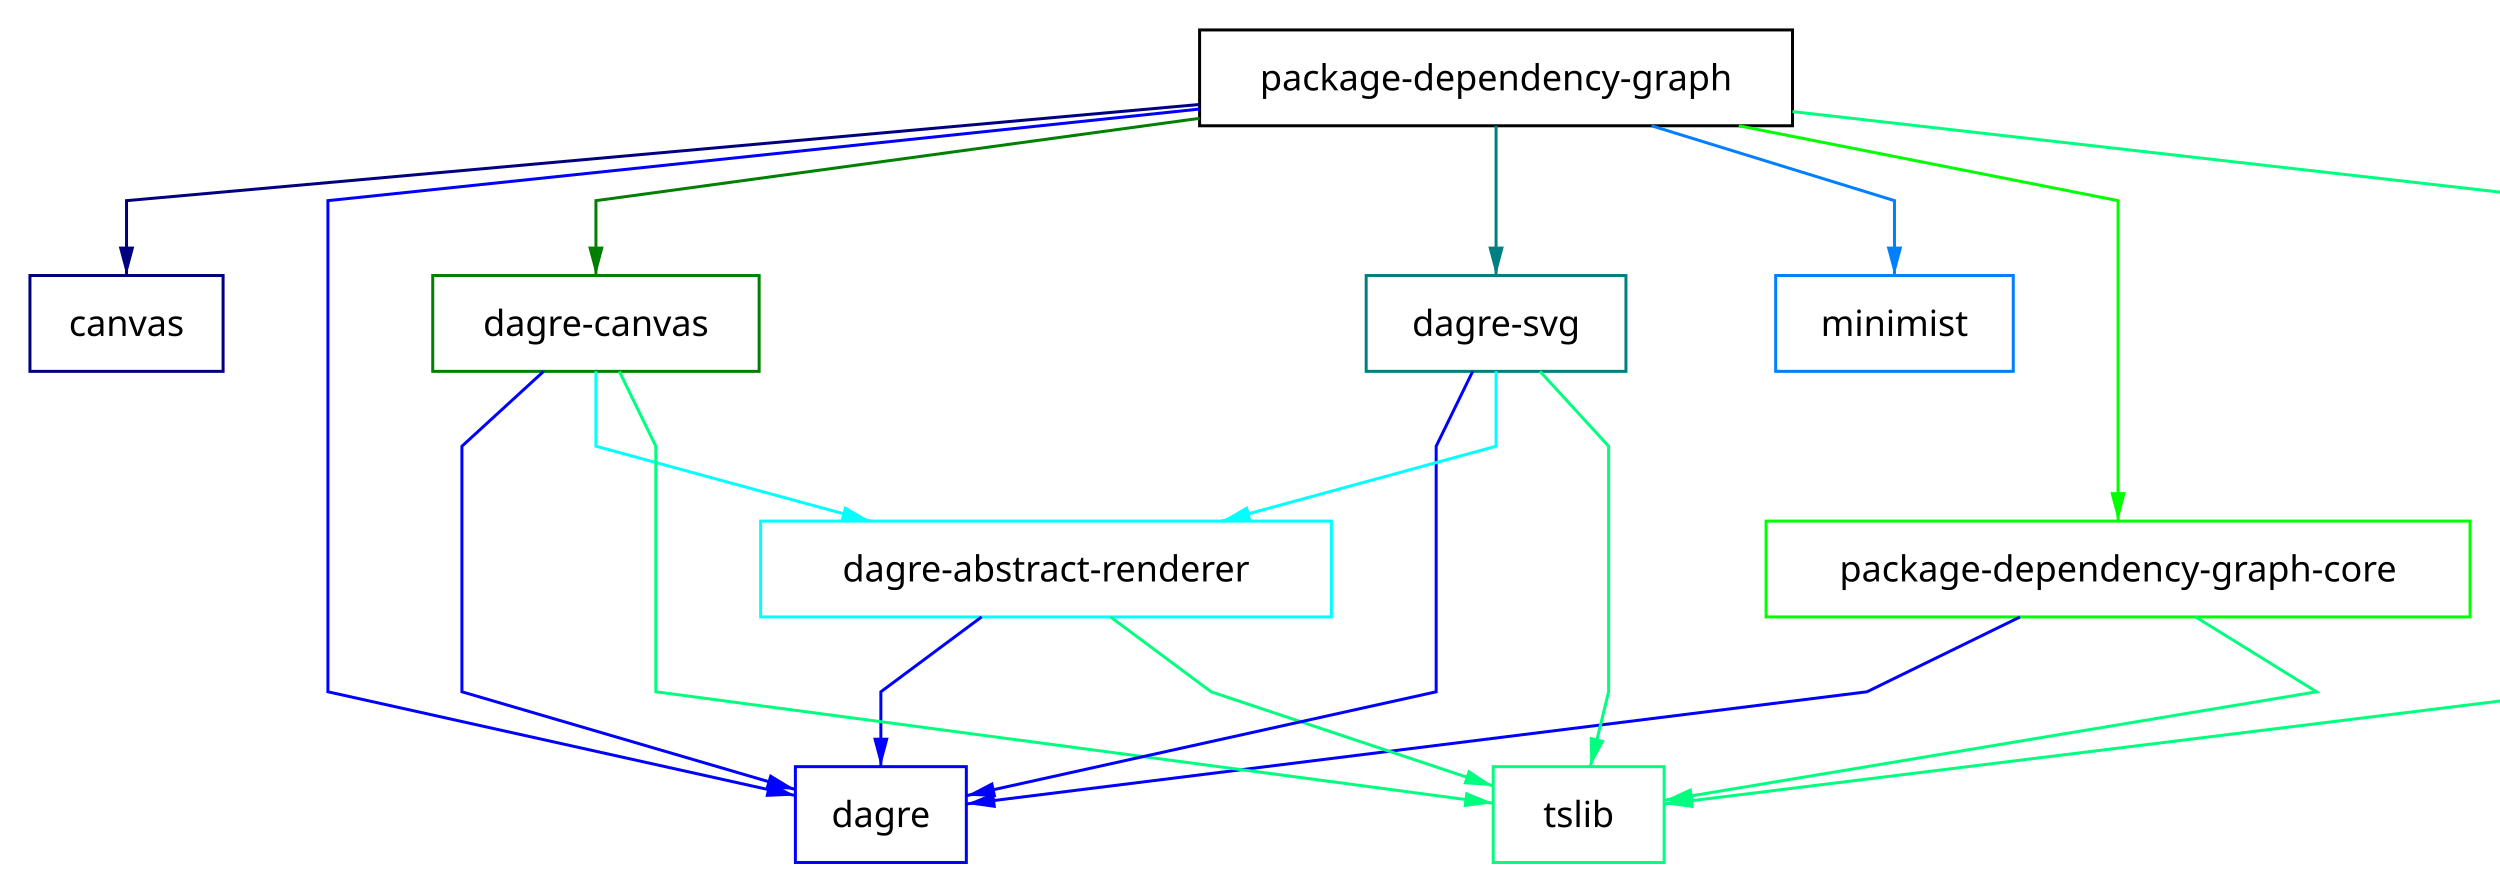
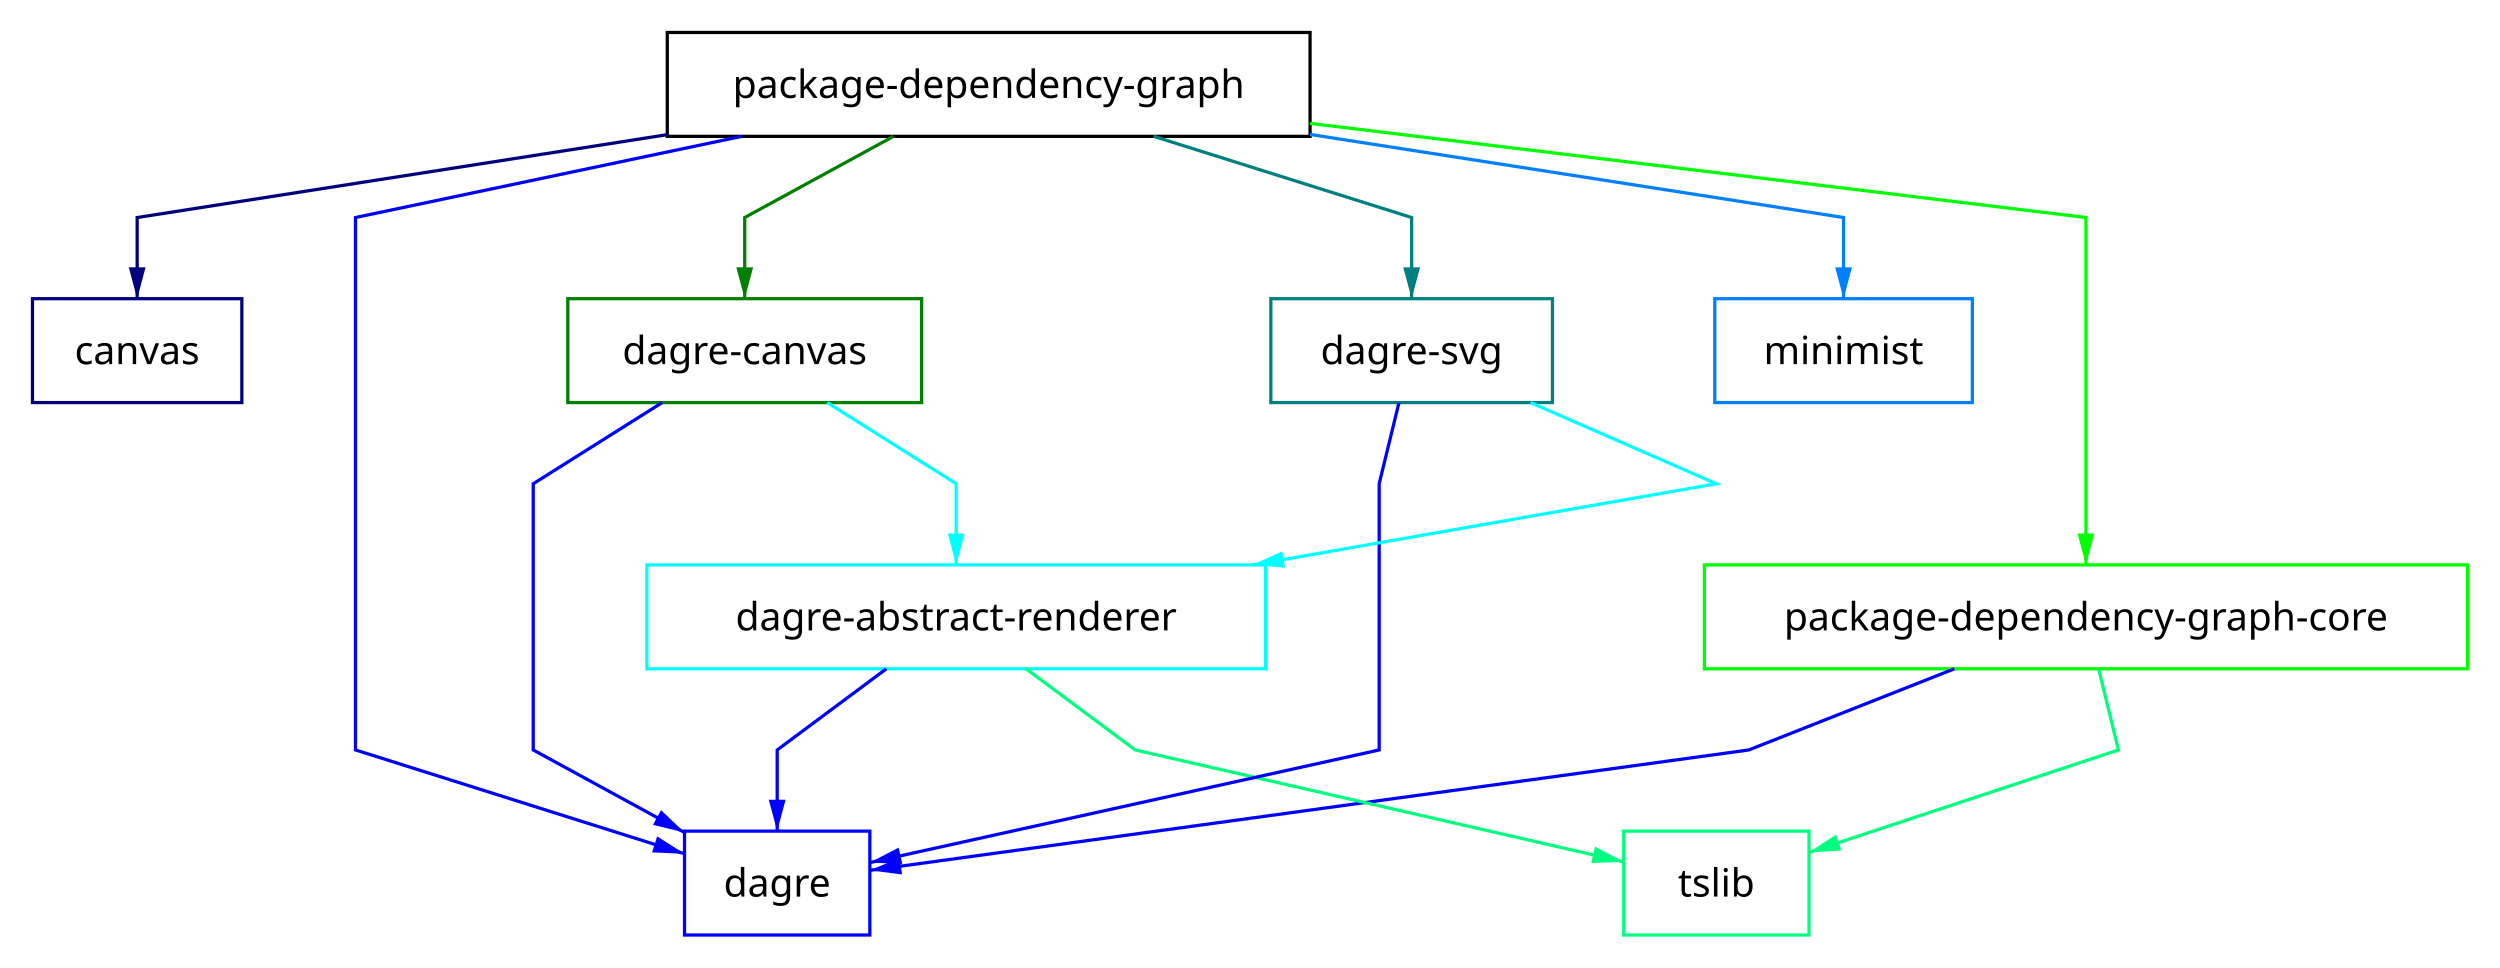
- <svg xmlns="http://www.w3.org/2000/svg" version="1.1" viewBox="0 0 834.792 298" color-interpolation-filters="sRGB">
+ <svg xmlns="http://www.w3.org/2000/svg" version="1.1" viewBox="0 0 770.044 298" color-interpolation-filters="sRGB">
  <g>
-     <rect x="400.568" y="10" width="197.984" height="32" stroke="#000000" fill="none" />
-     <text text-anchor="middle" x="499.56" y="26" fill="black" dominant-baseline="middle" style="font-size:12px;font-family:sans-serif">package-dependency-graph
+     <rect x="205.536" y="10" width="197.984" height="32" stroke="#000000" fill="none" />
+     <text text-anchor="middle" x="304.528" y="26" fill="black" dominant-baseline="middle" style="font-size:12px;font-family:sans-serif">package-dependency-graph
  </text>
  </g>
  <g>
    <rect x="10" y="92" width="64.496" height="32" stroke="#00007f" fill="none" />
    <text text-anchor="middle" x="42.248" y="108" fill="black" dominant-baseline="middle" style="font-size:12px;font-family:sans-serif">canvas
  </text>
  </g>
  <g>
-     <rect x="265.594" y="256" width="57.08" height="32" stroke="#0000ff" fill="none" />
-     <text text-anchor="middle" x="294.134" y="272" fill="black" dominant-baseline="middle" style="font-size:12px;font-family:sans-serif">dagre
+     <rect x="210.846" y="256" width="57.08" height="32" stroke="#0000ff" fill="none" />
+     <text text-anchor="middle" x="239.386" y="272" fill="black" dominant-baseline="middle" style="font-size:12px;font-family:sans-serif">dagre
  </text>
  </g>
  <g>
-     <rect x="144.496" y="92" width="108.992" height="32" stroke="#007f00" fill="none" />
-     <text text-anchor="middle" x="198.992" y="108" fill="black" dominant-baseline="middle" style="font-size:12px;font-family:sans-serif">dagre-canvas
+     <rect x="174.89" y="92" width="108.992" height="32" stroke="#007f00" fill="none" />
+     <text text-anchor="middle" x="229.386" y="108" fill="black" dominant-baseline="middle" style="font-size:12px;font-family:sans-serif">dagre-canvas
  </text>
  </g>
  <g>
-     <rect x="456.188" y="92" width="86.744" height="32" stroke="#007f7f" fill="none" />
-     <text text-anchor="middle" x="499.56" y="108" fill="black" dominant-baseline="middle" style="font-size:12px;font-family:sans-serif">dagre-svg
+     <rect x="391.44" y="92" width="86.744" height="32" stroke="#007f7f" fill="none" />
+     <text text-anchor="middle" x="434.812" y="108" fill="black" dominant-baseline="middle" style="font-size:12px;font-family:sans-serif">dagre-svg
  </text>
  </g>
  <g>
-     <rect x="592.932" y="92" width="79.328" height="32" stroke="#007fff" fill="none" />
-     <text text-anchor="middle" x="632.596" y="108" fill="black" dominant-baseline="middle" style="font-size:12px;font-family:sans-serif">minimist
+     <rect x="528.184" y="92" width="79.328" height="32" stroke="#007fff" fill="none" />
+     <text text-anchor="middle" x="567.848" y="108" fill="black" dominant-baseline="middle" style="font-size:12px;font-family:sans-serif">minimist
  </text>
  </g>
  <g>
-     <rect x="589.728" y="174" width="235.064" height="32" stroke="#00ff00" fill="none" />
-     <text text-anchor="middle" x="707.26" y="190" fill="black" dominant-baseline="middle" style="font-size:12px;font-family:sans-serif">package-dependency-graph-core
+     <rect x="524.98" y="174" width="235.064" height="32" stroke="#00ff00" fill="none" />
+     <text text-anchor="middle" x="642.512" y="190" fill="black" dominant-baseline="middle" style="font-size:12px;font-family:sans-serif">package-dependency-graph-core
  </text>
  </g>
  <g>
-     <rect x="498.604" y="256" width="57.08" height="32" stroke="#00ff7f" fill="none" />
-     <text text-anchor="middle" x="527.144" y="272" fill="black" dominant-baseline="middle" style="font-size:12px;font-family:sans-serif">tslib
+     <rect x="500.122" y="256" width="57.08" height="32" stroke="#00ff7f" fill="none" />
+     <text text-anchor="middle" x="528.662" y="272" fill="black" dominant-baseline="middle" style="font-size:12px;font-family:sans-serif">tslib
  </text>
  </g>
  <g>
-     <rect x="253.992" y="174" width="190.568" height="32" stroke="#00ffff" fill="none" />
-     <text text-anchor="middle" x="349.276" y="190" fill="black" dominant-baseline="middle" style="font-size:12px;font-family:sans-serif">dagre-abstract-renderer
+     <rect x="199.244" y="174" width="190.568" height="32" stroke="#00ffff" fill="none" />
+     <text text-anchor="middle" x="294.528" y="190" fill="black" dominant-baseline="middle" style="font-size:12px;font-family:sans-serif">dagre-abstract-renderer
  </text>
  </g>
-   <polyline points="400.568,34.875 42.248,67 42.248,92" stroke="#00007f" fill="none" />
+   <polyline points="205.536,41.475 42.248,67 42.248,92" stroke="#00007f" fill="none" />
  <polygon points="42.248,92 39.66,82.341 44.836,82.341" stroke="none" fill="#00007f" />
-   <polyline points="400.568,36.405 109.496,67 109.496,108 109.496,149 109.496,190 109.496,231 265.594,265.663" stroke="#0000ff" fill="none" />
-   <polygon points="265.594,265.663 255.603,266.095 256.725,261.042" stroke="none" fill="#0000ff" />
-   <polyline points="400.568,39.503 198.992,67 198.992,92" stroke="#007f00" fill="none" />
-   <polygon points="198.992,92 196.404,82.341 201.58,82.341" stroke="none" fill="#007f00" />
-   <polyline points="499.56,42 499.56,67 499.56,92" stroke="#007f7f" fill="none" />
-   <polygon points="499.56,92 496.972,82.341 502.148,82.341" stroke="none" fill="#007f7f" />
-   <polyline points="551.476,42 632.596,67 632.596,92" stroke="#007fff" fill="none" />
-   <polygon points="632.596,92 630.008,82.341 635.184,82.341" stroke="none" fill="#007fff" />
-   <polyline points="580.614,42 707.26,67 707.26,108 707.26,149 707.26,174" stroke="#00ff00" fill="none" />
-   <polygon points="707.26,174 704.672,164.341 709.848,164.341" stroke="none" fill="#00ff00" />
-   <polyline points="598.552,37.267 859.792,67 859.792,108 859.792,149 859.792,190 859.792,231 555.684,268.482" stroke="#00ff7f" fill="none" />
-   <polygon points="555.684,268.482 564.954,264.732 565.587,269.87" stroke="none" fill="#00ff7f" />
-   <polyline points="674.538,206 623.41,231 322.674,268.446" stroke="#0000ff" fill="none" />
-   <polygon points="322.674,268.446 331.939,264.684 332.579,269.821" stroke="none" fill="#0000ff" />
-   <polyline points="733.12,206 773.526,231 555.684,267.251" stroke="#00ff7f" fill="none" />
-   <polygon points="555.684,267.251 564.787,263.112 565.637,268.218" stroke="none" fill="#00ff7f" />
-   <polyline points="327.757,206 294.134,231 294.134,256" stroke="#0000ff" fill="none" />
-   <polygon points="294.134,256 291.546,246.341 296.722,246.341" stroke="none" fill="#0000ff" />
-   <polyline points="370.795,206 404.418,231 498.604,262.465" stroke="#00ff7f" fill="none" />
-   <polygon points="498.604,262.465 488.622,261.86 490.263,256.95" stroke="none" fill="#00ff7f" />
-   <polyline points="181.529,124 154.244,149 154.244,190 154.244,231 265.594,263.635" stroke="#0000ff" fill="none" />
-   <polygon points="265.594,263.635 255.597,263.402 257.053,258.435" stroke="none" fill="#0000ff" />
-   <polyline points="198.992,124 198.992,149 290.629,174" stroke="#00ffff" fill="none" />
-   <polygon points="290.629,174 280.629,173.955 281.991,168.961" stroke="none" fill="#00ffff" />
-   <polyline points="206.797,124 218.992,149 218.992,190 218.992,231 498.604,268.203" stroke="#00ff7f" fill="none" />
-   <polygon points="498.604,268.203 488.688,269.494 489.37,264.363" stroke="none" fill="#00ff7f" />
-   <polyline points="491.755,124 479.56,149 479.56,190 479.56,231 322.674,265.689" stroke="#0000ff" fill="none" />
-   <polygon points="322.674,265.689 331.547,261.077 332.664,266.131" stroke="none" fill="#0000ff" />
-   <polyline points="499.56,124 499.56,149 407.923,174" stroke="#00ffff" fill="none" />
-   <polygon points="407.923,174 416.561,168.961 417.923,173.955" stroke="none" fill="#00ffff" />
-   <polyline points="514.227,124 537.144,149 537.144,190 537.144,231 531.046,256" stroke="#00ff7f" fill="none" />
-   <polygon points="531.046,256 530.821,246.003 535.85,247.229" stroke="none" fill="#00ff7f" />
+   <polyline points="228.418,42 109.496,67 109.496,108 109.496,149 109.496,190 109.496,231 210.846,262.991" stroke="#0000ff" fill="none" />
+   <polygon points="210.846,262.991 200.856,262.552 202.414,257.616" stroke="none" fill="#0000ff" />
+   <polyline points="275.204,42 229.386,67 229.386,92" stroke="#007f00" fill="none" />
+   <polygon points="229.386,92 226.798,82.341 231.974,82.341" stroke="none" fill="#007f00" />
+   <polyline points="355.371,42 434.812,67 434.812,92" stroke="#007f7f" fill="none" />
+   <polygon points="434.812,92 432.224,82.341 437.4,82.341" stroke="none" fill="#007f7f" />
+   <polyline points="403.52,41.413 567.848,67 567.848,92" stroke="#007fff" fill="none" />
+   <polygon points="567.848,92 565.26,82.341 570.436,82.341" stroke="none" fill="#007fff" />
+   <polyline points="403.52,38.008 642.512,67 642.512,108 642.512,149 642.512,174" stroke="#00ff00" fill="none" />
+   <polygon points="642.512,174 639.924,164.341 645.1,164.341" stroke="none" fill="#00ff00" />
+   <polyline points="601.985,206 538.662,231 267.926,268.09" stroke="#0000ff" fill="none" />
+   <polygon points="267.926,268.09 277.145,264.215 277.847,269.343" stroke="none" fill="#0000ff" />
+   <polyline points="646.414,206 652.512,231 557.202,262.552" stroke="#00ff7f" fill="none" />
+   <polygon points="557.202,262.552 565.558,257.059 567.185,261.973" stroke="none" fill="#00ff7f" />
+   <polyline points="273.009,206 239.386,231 239.386,256" stroke="#0000ff" fill="none" />
+   <polygon points="239.386,256 236.798,246.341 241.974,246.341" stroke="none" fill="#0000ff" />
+   <polyline points="316.047,206 349.67,231 500.122,265.463" stroke="#00ff7f" fill="none" />
+   <polygon points="500.122,265.463 490.129,265.829 491.284,260.783" stroke="none" fill="#00ff7f" />
+   <polyline points="203.965,124 164.244,149 164.244,190 164.244,231 210.846,256.428" stroke="#0000ff" fill="none" />
+   <polygon points="210.846,256.428 201.127,254.073 203.606,249.529" stroke="none" fill="#0000ff" />
+   <polyline points="254.807,124 294.528,149 294.528,174" stroke="#00ffff" fill="none" />
+   <polygon points="294.528,174 291.94,164.341 297.116,164.341" stroke="none" fill="#00ffff" />
+   <polyline points="430.91,124 424.812,149 424.812,190 424.812,231 267.926,265.689" stroke="#0000ff" fill="none" />
+   <polygon points="267.926,265.689 276.799,261.077 277.916,266.131" stroke="none" fill="#0000ff" />
+   <polyline points="471.436,124 528.662,149 385.897,174" stroke="#00ffff" fill="none" />
+   <polygon points="385.897,174 394.965,169.784 395.858,174.883" stroke="none" fill="#00ffff" />
</svg>
